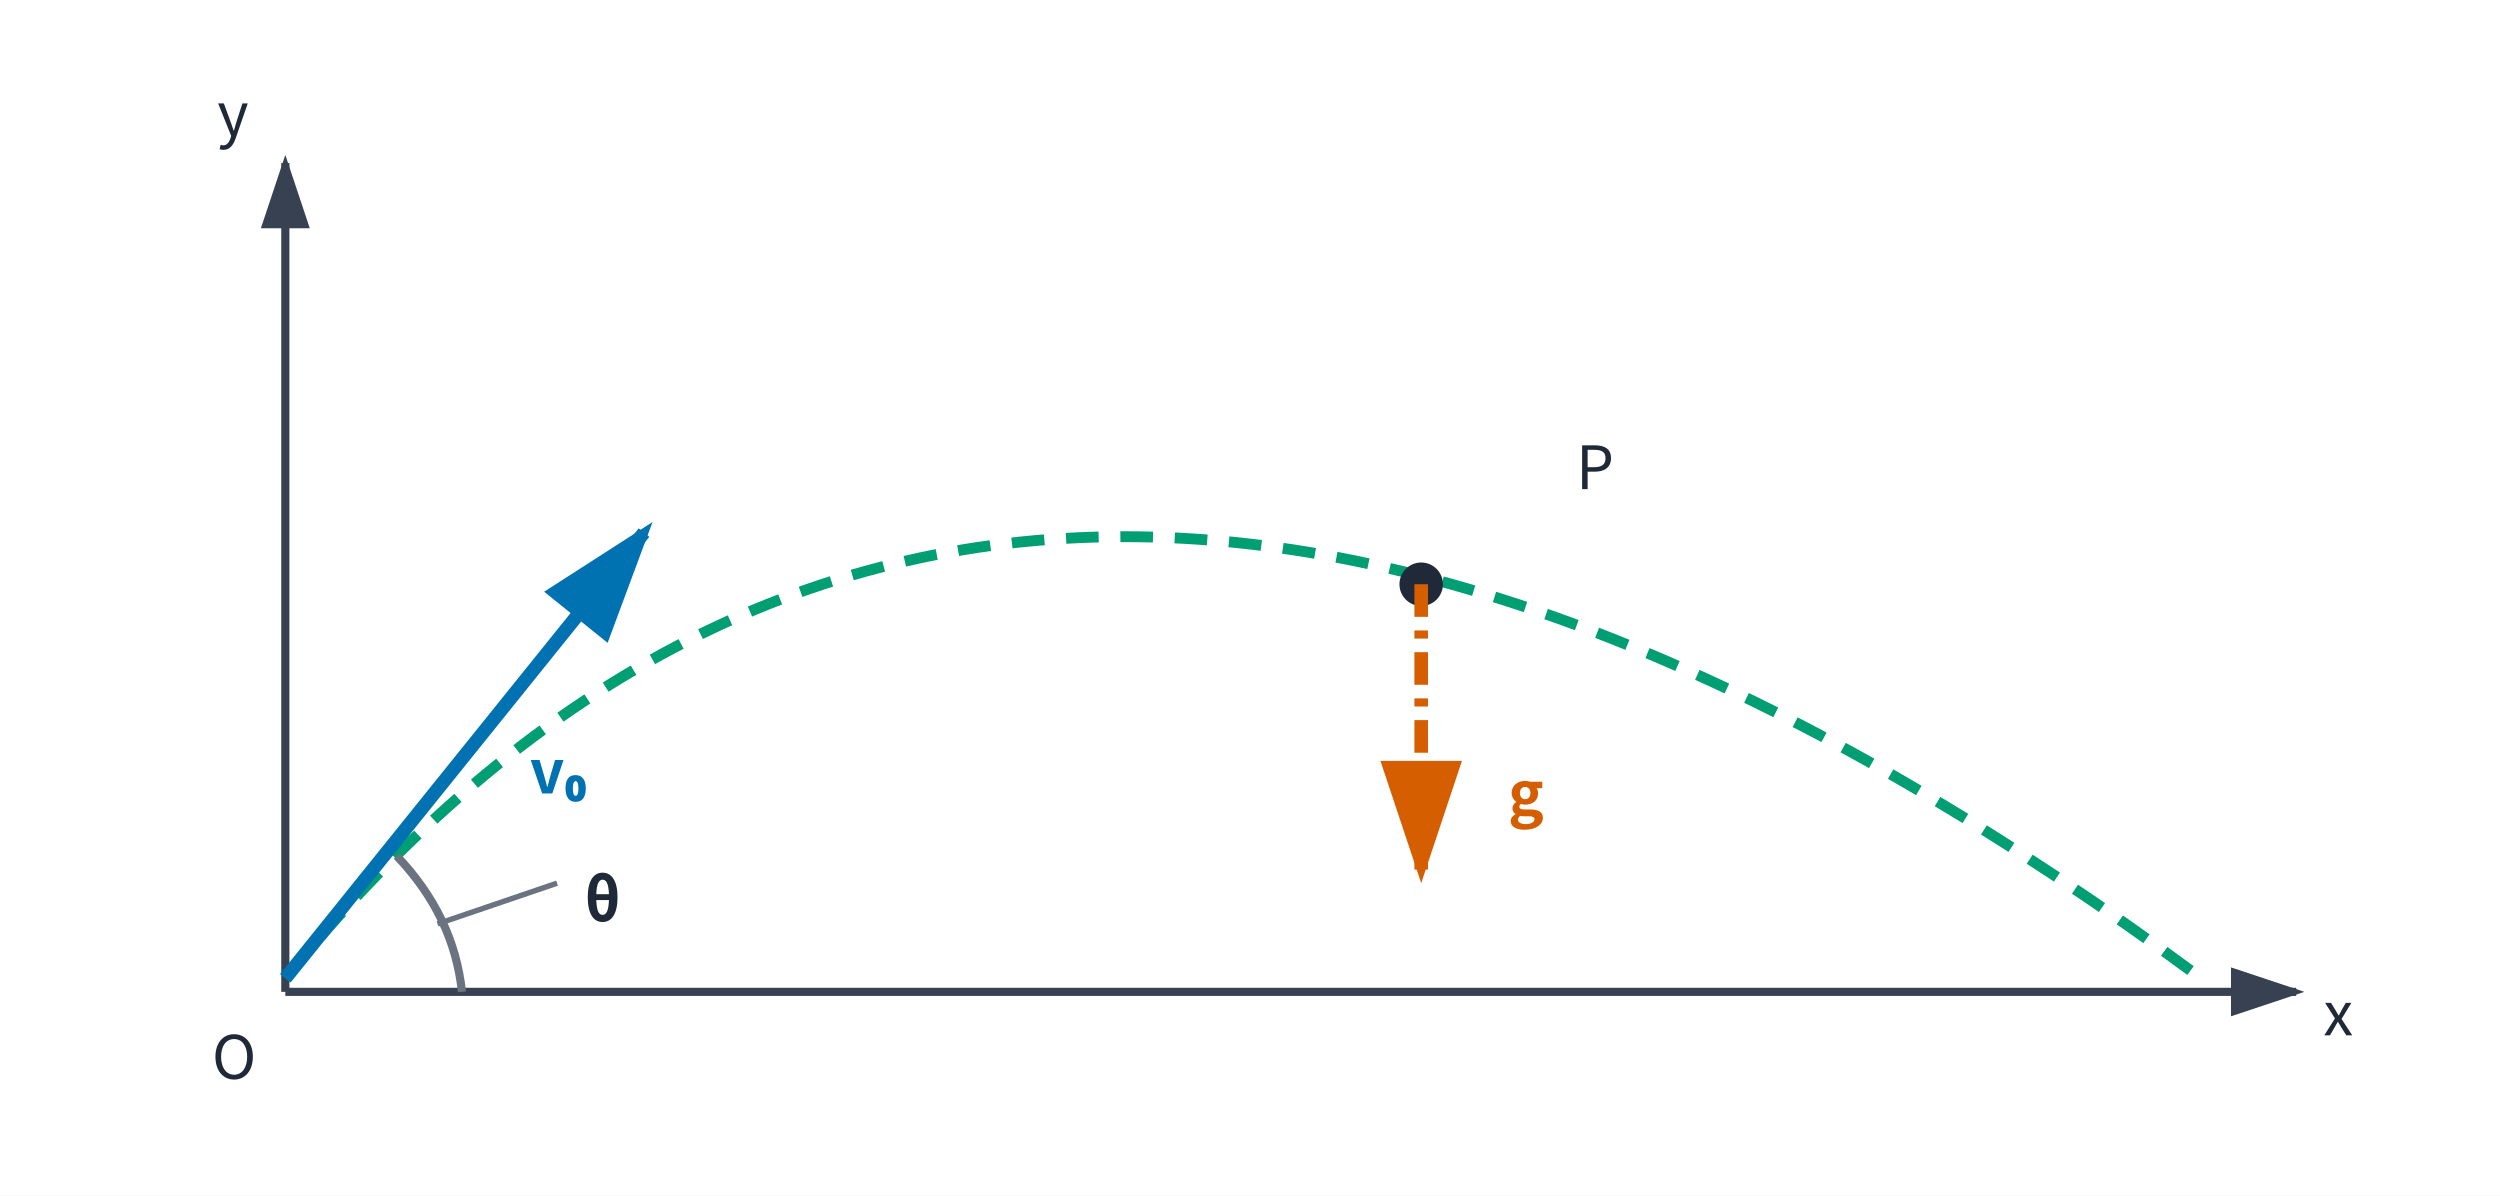
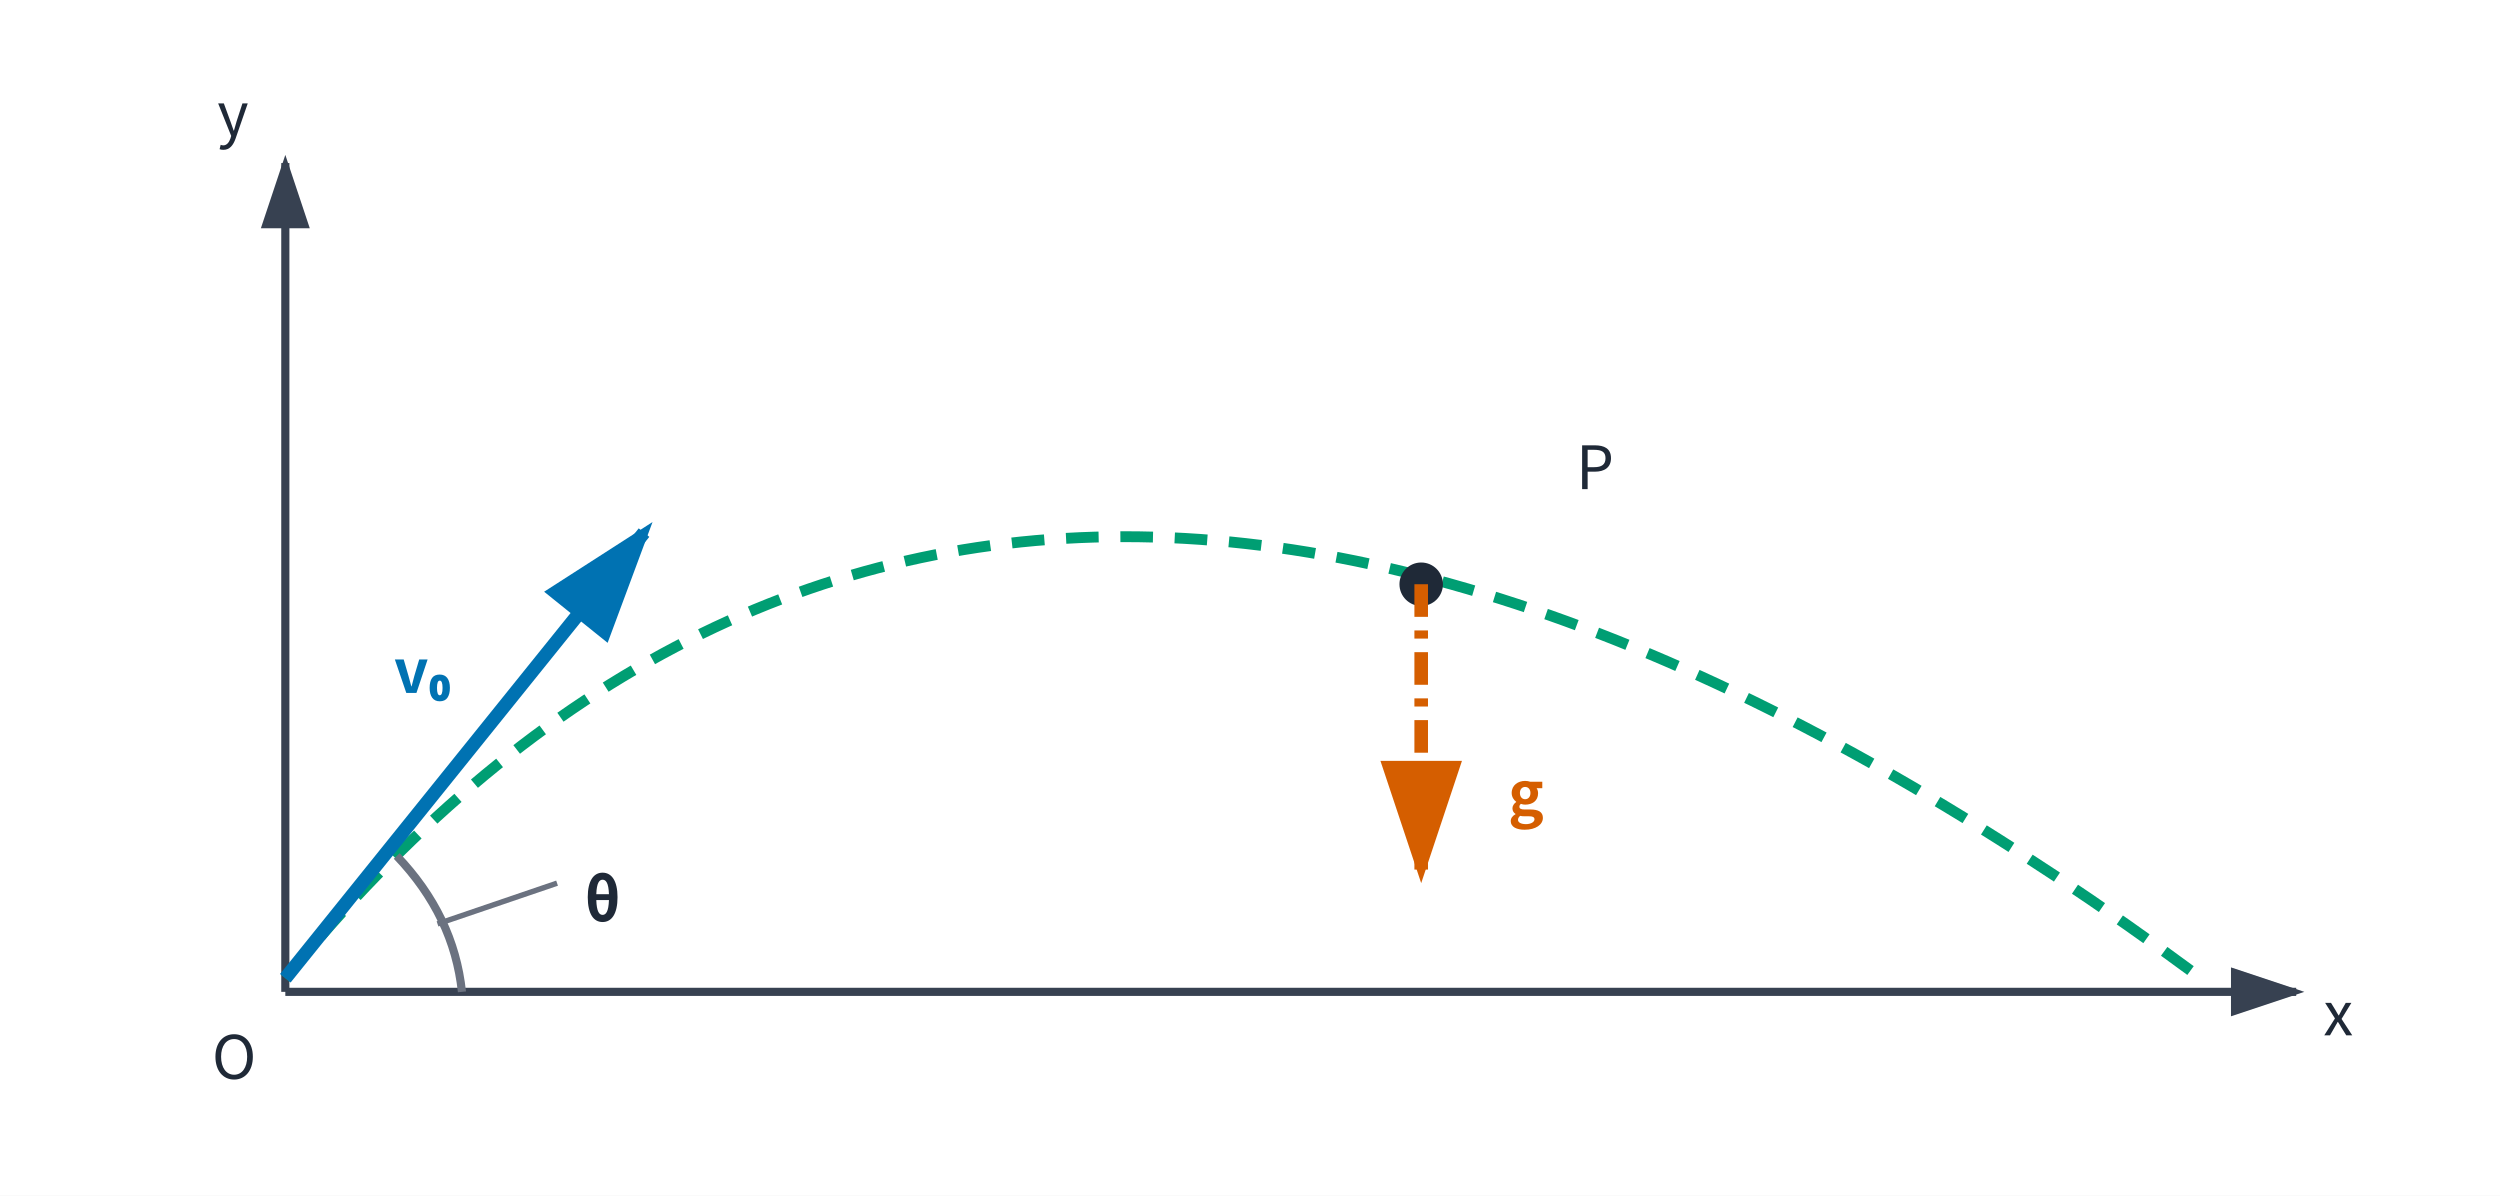
<svg xmlns="http://www.w3.org/2000/svg" data-layout-lint="strict" viewBox="0 0 920 440" role="img" aria-labelledby="title desc">
  <rect width="920" height="440" fill="white" />
  <defs>
    <marker id="arrow-neutral" markerWidth="10" markerHeight="10" refX="8" refY="3" orient="auto">
      <path d="M0,0 L0,6 L9,3 z" fill="#374151" />
    </marker>
    <marker id="arrow-blue" markerWidth="10" markerHeight="10" refX="8" refY="3" orient="auto">
      <path d="M0,0 L0,6 L9,3 z" fill="#0072B2" />
    </marker>
    <marker id="arrow-orange" markerWidth="10" markerHeight="10" refX="8" refY="3" orient="auto">
      <path d="M0,0 L0,6 L9,3 z" fill="#D55E00" />
    </marker>
  </defs>
  <line x1="105" y1="365" x2="845" y2="365" stroke="#374151" stroke-width="3" marker-end="url(#arrow-neutral)" />
  <line x1="105" y1="365" x2="105" y2="60" stroke="#374151" stroke-width="3" marker-end="url(#arrow-neutral)" />
  <path data-series-group="motion" data-series-label="trajectory" d="M105 360 Q370 35 810 360" fill="none" stroke="#009E73" stroke-width="4" stroke-dasharray="12 8" />
  <line data-series-group="motion" data-series-label="v0" x1="105" y1="360" x2="237" y2="196" stroke="#0072B2" stroke-width="5" marker-end="url(#arrow-blue)" />
  <path d="M170 365 Q167 337 146 315" fill="none" stroke="#6B7280" stroke-width="3" />
  <line x1="205" y1="325" x2="161" y2="340" stroke="#6B7280" stroke-width="2" />
  <circle cx="523" cy="215" r="8" fill="#1F2937" />
  <line data-series-group="motion" data-series-label="g" x1="523" y1="215" x2="523" y2="320" stroke="#D55E00" stroke-width="5" stroke-dasharray="12 5 3 5" marker-end="url(#arrow-orange)" />
  <g font-family="Noto Sans CJK JP, sans-serif" font-size="22" fill="#1F2937">
    <text x="855" y="381">x</text>
    <text x="80" y="50">y</text>
    <text x="78" y="397">O</text>
    <text x="580" y="180">P</text>
    <text x="215" y="339" font-weight="700">θ</text>
-     <text x="195" y="292" fill="#0072B2" font-weight="700">v₀</text>
+     <text x="145" y="255" fill="#0072B2" font-weight="700">v₀</text>
    <text x="555" y="300" fill="#D55E00" font-weight="700">g</text>
  </g>
</svg>
